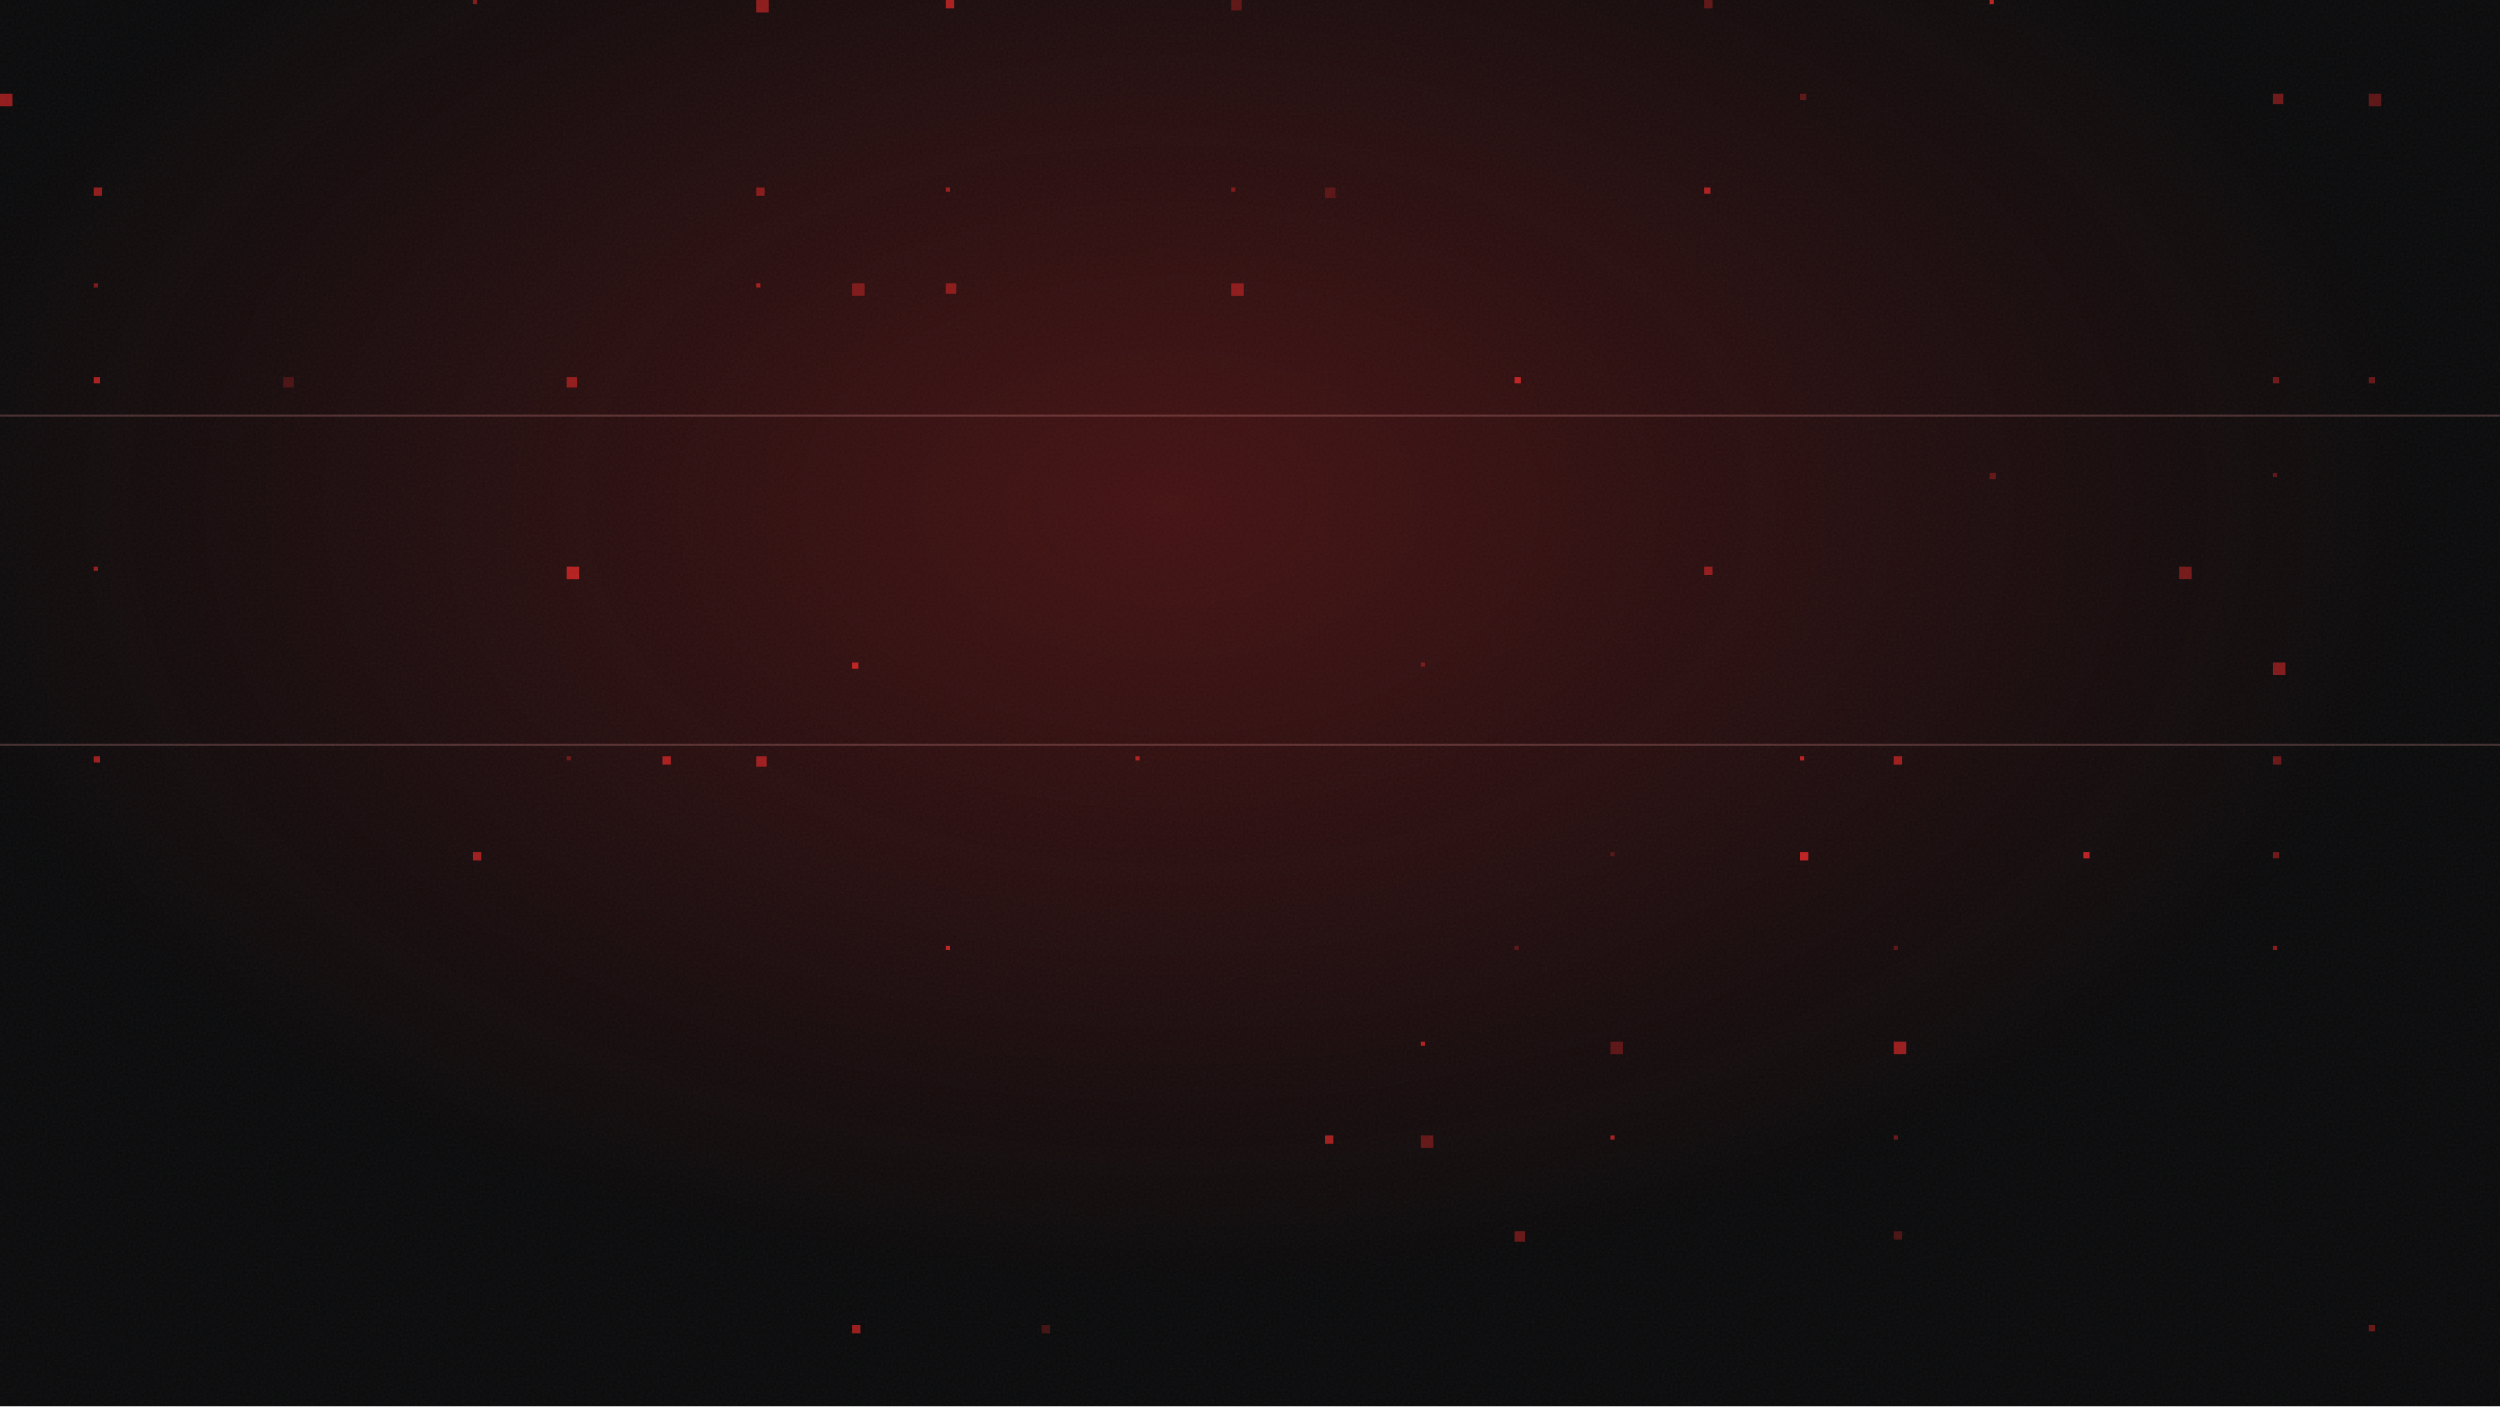
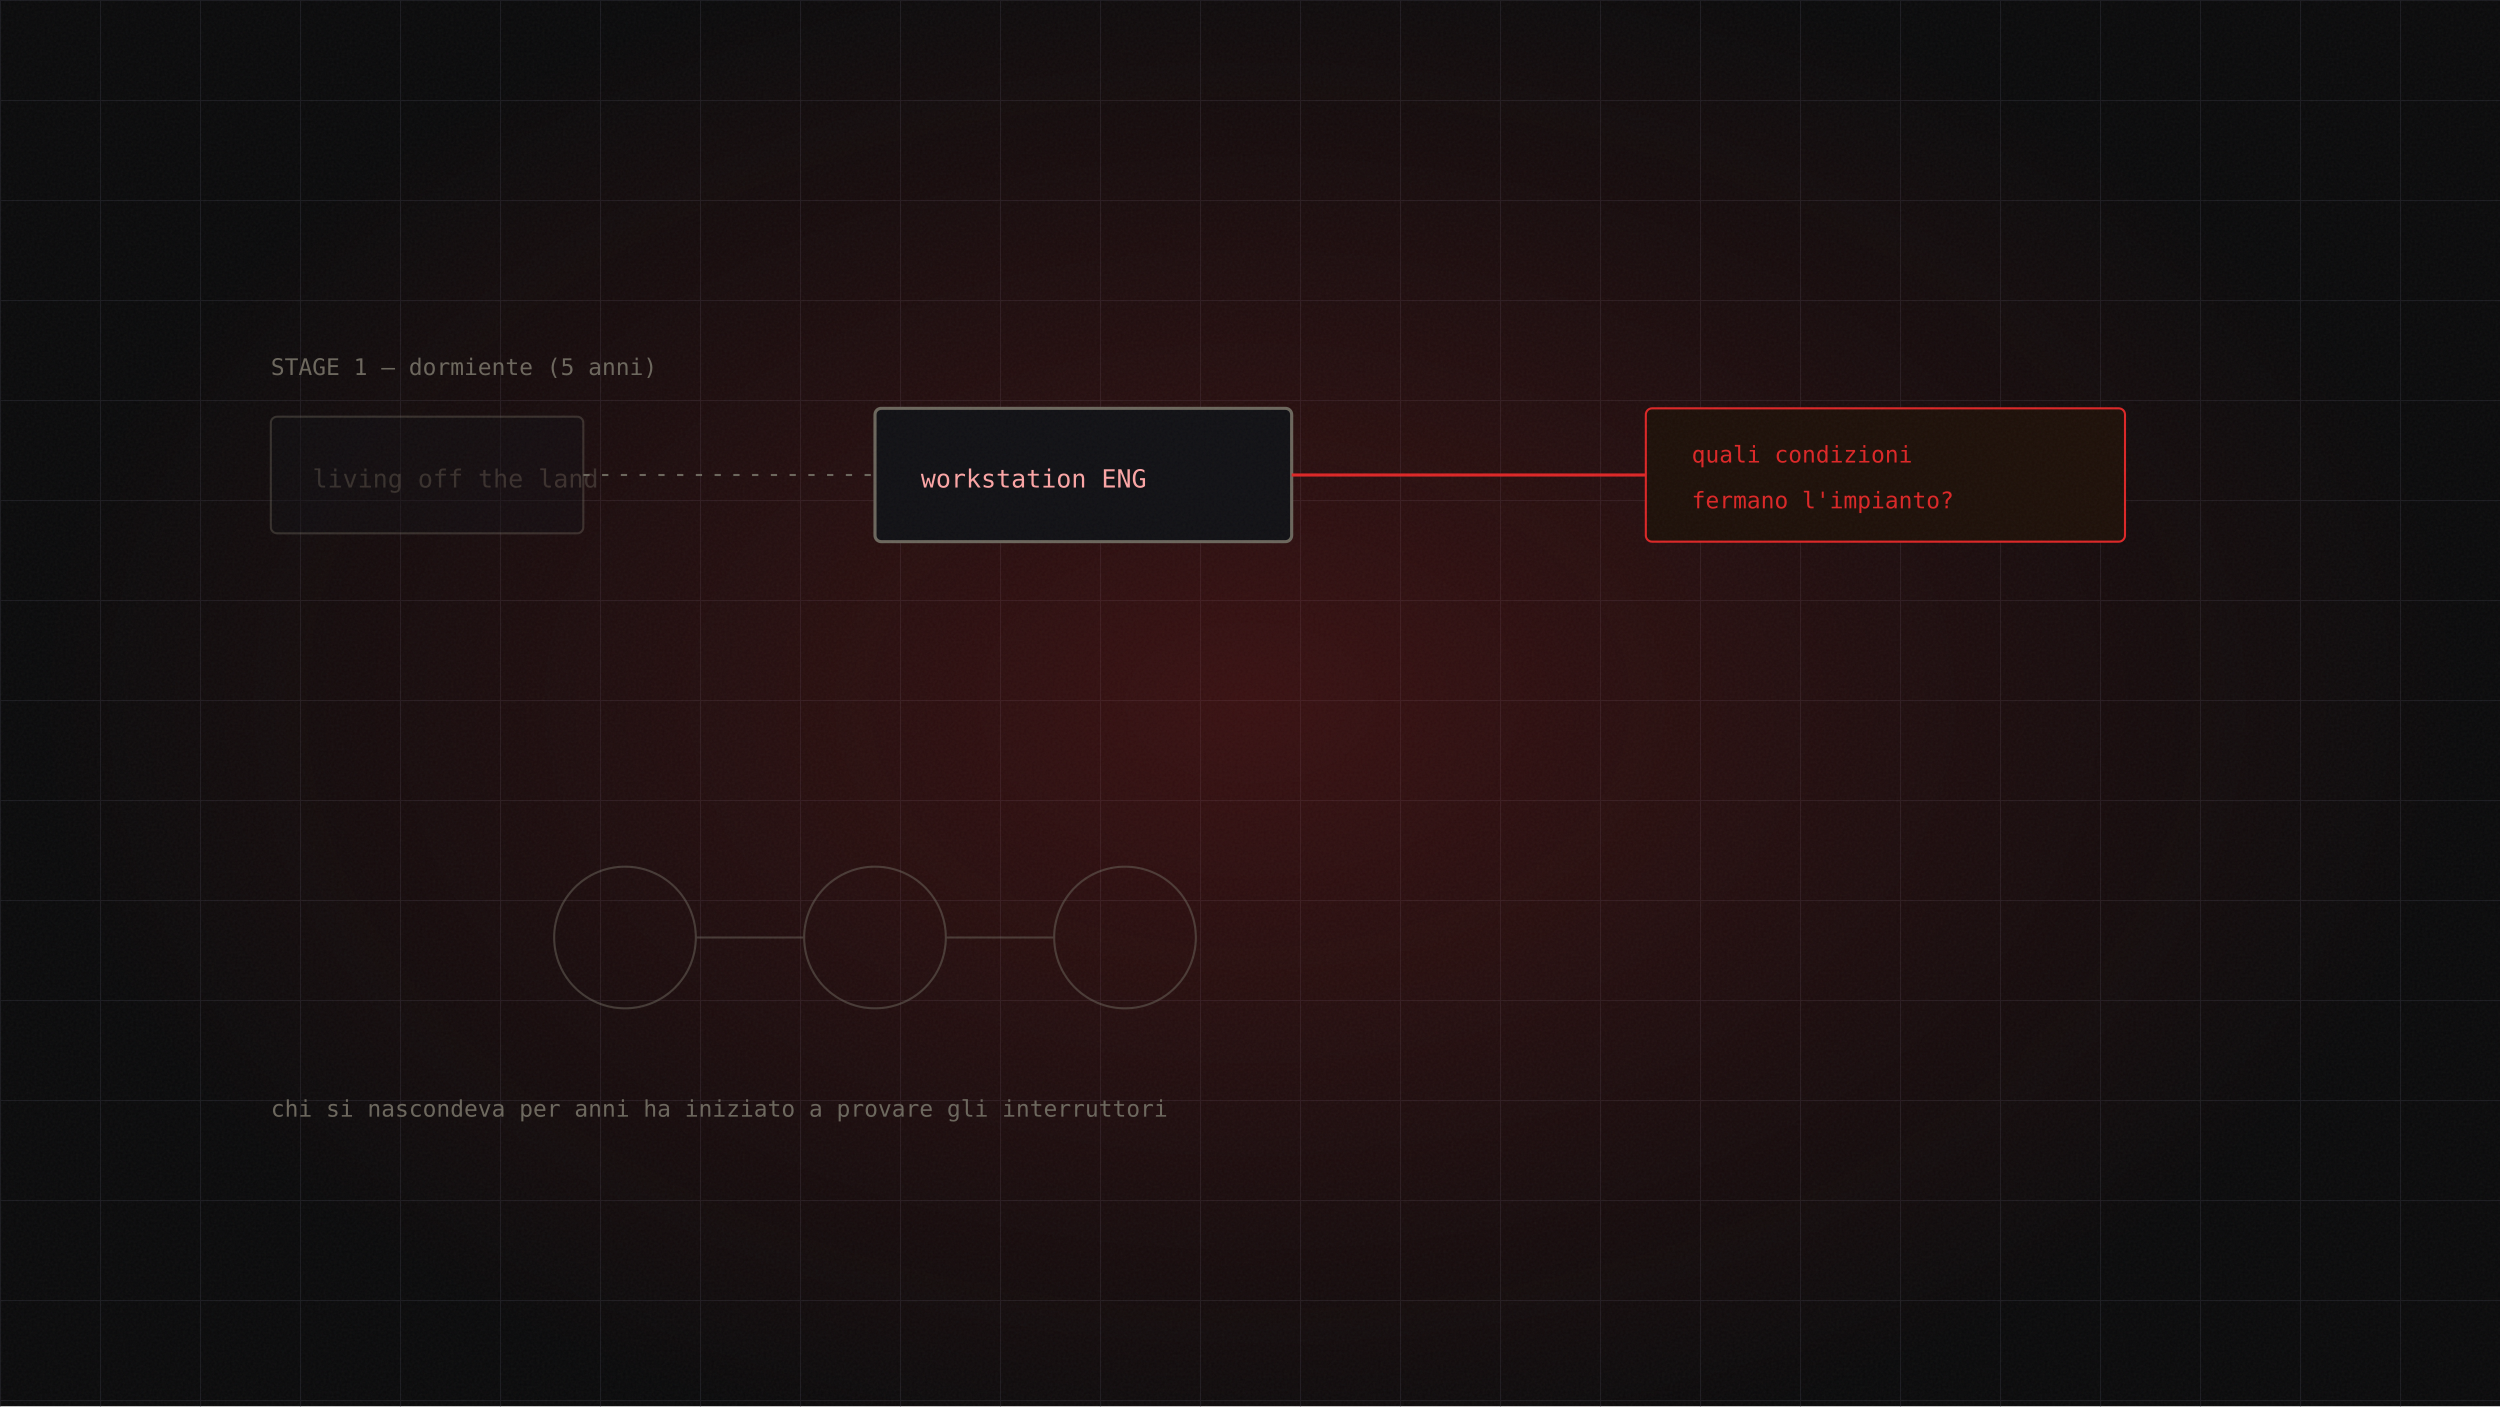
- <svg xmlns="http://www.w3.org/2000/svg" viewBox="0 0 1200 675" width="1200" height="675" role="img" aria-label="">
-   <rect width="1200" height="675" fill="#0a0a0b" />
+ <svg xmlns="http://www.w3.org/2000/svg" viewBox="0 0 1200 675" width="1200" height="675" role="img">
  <defs>
-     <radialGradient id="g" cx="50%" cy="50%">
-       <stop offset="0%" stop-color="#dc2626" stop-opacity=".28" />
+     <radialGradient id="glow" cx="50%" cy="50%">
+       <stop offset="0%" stop-color="#dc2626" stop-opacity=".22" />
      <stop offset="100%" stop-color="#dc2626" stop-opacity="0" />
    </radialGradient>
-     <filter id="b">
-       <feGaussianBlur stdDeviation="25" />
+     <filter id="grain">
+       <feTurbulence type="fractalNoise" baseFrequency=".8" numOctaves="4" />
    </filter>
+     <pattern id="grid" width="48" height="48" patternUnits="userSpaceOnUse">
+       <path d="M48 0H0v48" fill="none" stroke="#1b1b20" stroke-width="1" />
+     </pattern>
  </defs>
-   <ellipse cx="561" cy="243" rx="600" ry="371" fill="url(#g)" />
-   <rect x="227" y="0" width="2" height="2" fill="#dc2626" fill-opacity="0.54" />
-   <rect x="363" y="0" width="6" height="6" fill="#dc2626" fill-opacity="0.60" />
-   <rect x="454" y="0" width="4" height="4" fill="#dc2626" fill-opacity="0.74" />
-   <rect x="591" y="0" width="5" height="5" fill="#dc2626" fill-opacity="0.34" />
-   <rect x="818" y="0" width="4" height="4" fill="#dc2626" fill-opacity="0.37" />
-   <rect x="955" y="0" width="2" height="2" fill="#dc2626" fill-opacity="0.85" />
-   <rect x="0" y="45" width="6" height="6" fill="#dc2626" fill-opacity="0.65" />
-   <rect x="864" y="45" width="3" height="3" fill="#dc2626" fill-opacity="0.34" />
-   <rect x="1091" y="45" width="5" height="5" fill="#dc2626" fill-opacity="0.48" />
-   <rect x="1137" y="45" width="6" height="6" fill="#dc2626" fill-opacity="0.39" />
-   <rect x="45" y="90" width="4" height="4" fill="#dc2626" fill-opacity="0.63" />
-   <rect x="363" y="90" width="4" height="4" fill="#dc2626" fill-opacity="0.54" />
-   <rect x="454" y="90" width="2" height="2" fill="#dc2626" fill-opacity="0.63" />
-   <rect x="591" y="90" width="2" height="2" fill="#dc2626" fill-opacity="0.47" />
-   <rect x="636" y="90" width="5" height="5" fill="#dc2626" fill-opacity="0.27" />
-   <rect x="818" y="90" width="3" height="3" fill="#dc2626" fill-opacity="0.75" />
-   <rect x="45" y="136" width="2" height="2" fill="#dc2626" fill-opacity="0.53" />
-   <rect x="363" y="136" width="2" height="2" fill="#dc2626" fill-opacity="0.67" />
-   <rect x="409" y="136" width="6" height="6" fill="#dc2626" fill-opacity="0.46" />
-   <rect x="454" y="136" width="5" height="5" fill="#dc2626" fill-opacity="0.54" />
-   <rect x="591" y="136" width="6" height="6" fill="#dc2626" fill-opacity="0.54" />
-   <rect x="45" y="181" width="3" height="3" fill="#dc2626" fill-opacity="0.74" />
-   <rect x="136" y="181" width="5" height="5" fill="#dc2626" fill-opacity="0.25" />
-   <rect x="272" y="181" width="5" height="5" fill="#dc2626" fill-opacity="0.59" />
-   <rect x="727" y="181" width="3" height="3" fill="#dc2626" fill-opacity="0.83" />
-   <rect x="1091" y="181" width="3" height="3" fill="#dc2626" fill-opacity="0.46" />
-   <rect x="1137" y="181" width="3" height="3" fill="#dc2626" fill-opacity="0.42" />
-   <rect x="955" y="227" width="3" height="3" fill="#dc2626" fill-opacity="0.36" />
-   <rect x="1091" y="227" width="2" height="2" fill="#dc2626" fill-opacity="0.37" />
-   <rect x="45" y="272" width="2" height="2" fill="#dc2626" fill-opacity="0.65" />
-   <rect x="272" y="272" width="6" height="6" fill="#dc2626" fill-opacity="0.78" />
-   <rect x="818" y="272" width="4" height="4" fill="#dc2626" fill-opacity="0.60" />
-   <rect x="1046" y="272" width="6" height="6" fill="#dc2626" fill-opacity="0.48" />
-   <rect x="409" y="318" width="3" height="3" fill="#dc2626" fill-opacity="0.84" />
-   <rect x="682" y="318" width="2" height="2" fill="#dc2626" fill-opacity="0.40" />
-   <rect x="1091" y="318" width="6" height="6" fill="#dc2626" fill-opacity="0.56" />
-   <rect x="45" y="363" width="3" height="3" fill="#dc2626" fill-opacity="0.69" />
-   <rect x="272" y="363" width="2" height="2" fill="#dc2626" fill-opacity="0.40" />
-   <rect x="318" y="363" width="4" height="4" fill="#dc2626" fill-opacity="0.73" />
-   <rect x="363" y="363" width="5" height="5" fill="#dc2626" fill-opacity="0.66" />
-   <rect x="545" y="363" width="2" height="2" fill="#dc2626" fill-opacity="0.75" />
-   <rect x="864" y="363" width="2" height="2" fill="#dc2626" fill-opacity="0.81" />
-   <rect x="909" y="363" width="4" height="4" fill="#dc2626" fill-opacity="0.68" />
-   <rect x="1091" y="363" width="4" height="4" fill="#dc2626" fill-opacity="0.44" />
-   <rect x="227" y="409" width="4" height="4" fill="#dc2626" fill-opacity="0.69" />
-   <rect x="773" y="409" width="2" height="2" fill="#dc2626" fill-opacity="0.28" />
-   <rect x="864" y="409" width="4" height="4" fill="#dc2626" fill-opacity="0.84" />
-   <rect x="1000" y="409" width="3" height="3" fill="#dc2626" fill-opacity="0.83" />
-   <rect x="1091" y="409" width="3" height="3" fill="#dc2626" fill-opacity="0.47" />
-   <rect x="454" y="454" width="2" height="2" fill="#dc2626" fill-opacity="0.84" />
-   <rect x="727" y="454" width="2" height="2" fill="#dc2626" fill-opacity="0.31" />
-   <rect x="909" y="454" width="2" height="2" fill="#dc2626" fill-opacity="0.36" />
-   <rect x="1091" y="454" width="2" height="2" fill="#dc2626" fill-opacity="0.58" />
-   <rect x="682" y="500" width="2" height="2" fill="#dc2626" fill-opacity="0.77" />
-   <rect x="773" y="500" width="6" height="6" fill="#dc2626" fill-opacity="0.35" />
-   <rect x="909" y="500" width="6" height="6" fill="#dc2626" fill-opacity="0.67" />
-   <rect x="636" y="545" width="4" height="4" fill="#dc2626" fill-opacity="0.71" />
-   <rect x="682" y="545" width="6" height="6" fill="#dc2626" fill-opacity="0.40" />
-   <rect x="773" y="545" width="2" height="2" fill="#dc2626" fill-opacity="0.73" />
-   <rect x="909" y="545" width="2" height="2" fill="#dc2626" fill-opacity="0.45" />
-   <rect x="727" y="591" width="5" height="5" fill="#dc2626" fill-opacity="0.44" />
-   <rect x="909" y="591" width="4" height="4" fill="#dc2626" fill-opacity="0.31" />
-   <rect x="409" y="636" width="4" height="4" fill="#dc2626" fill-opacity="0.68" />
-   <rect x="500" y="636" width="4" height="4" fill="#dc2626" fill-opacity="0.27" />
-   <rect x="1137" y="636" width="3" height="3" fill="#dc2626" fill-opacity="0.44" />
-   <rect x="0" y="199" width="1200" height="1" fill="#fca5a5" fill-opacity="0.23" />
-   <rect x="0" y="357" width="1200" height="1" fill="#fca5a5" fill-opacity="0.23" />
-   <filter id="n">
-     <feTurbulence type="fractalNoise" baseFrequency="0.8" numOctaves="4" />
-   </filter>
-   <rect width="1200" height="675" filter="url(#n)" opacity=".05" />
+   <style>
+ @media (prefers-reduced-motion: reduce) { * { animation: none !important; } }
+ 
+ .wake{animation:wk 5s ease-in-out infinite}
+ @keyframes wk{0%,45%{stroke:#6b665c;opacity:.35}60%,100%{stroke:#dc2626;opacity:1}}
+ .probe{opacity:1;animation:pb 5s ease-in-out infinite}
+ @keyframes pb{0%,50%{opacity:.35}65%,90%{opacity:1}100%{opacity:.35}}
+ 
+ </style>
+   <rect width="1200" height="675" fill="#0a0a0b" />
+   <rect width="1200" height="675" fill="url(#grid)" />
+   <ellipse cx="600.0" cy="337.5" rx="576.0" ry="371.25" fill="url(#glow)" />
+   <g font-family="monospace" font-size="12">
+     <text x="130" y="180" fill="#6b665c" font-size="11">STAGE 1 — dormiente (5 anni)</text>
+     <g opacity=".4">
+       <rect x="130" y="200" width="150" height="56" rx="3" fill="#101014" stroke="#6b665c" />
+       <text x="150" y="234" fill="#6b665c">living off the land</text>
+     </g>
+     <path d="M280,228 L420,228" stroke="#6b665c" stroke-dasharray="3 6" />
+     <g class="wake">
+       <rect x="420" y="196" width="200" height="64" rx="3" fill="#101014" stroke="#6b665c" stroke-width="1.5" />
+     </g>
+     <text x="442" y="234" fill="#fca5a5">workstation ENG</text>
+     <g class="probe">
+       <path d="M620,228 L790,228" stroke="#dc2626" stroke-width="1.5" />
+       <rect x="790" y="196" width="230" height="64" rx="3" fill="#1d0f08" stroke="#dc2626" />
+       <text x="812" y="222" fill="#dc2626" font-size="11">quali condizioni</text>
+       <text x="812" y="244" fill="#dc2626" font-size="11">fermano l'impianto?</text>
+     </g>
+     <g stroke="#6b665c" fill="none" opacity=".5">
+       <circle cx="300" cy="450" r="34" />
+       <circle cx="420" cy="450" r="34" />
+       <circle cx="540" cy="450" r="34" />
+       <path d="M334,450 h52 M454,450 h52" />
+     </g>
+     <text x="130" y="536" fill="#6b665c" font-size="11">chi si nascondeva per anni ha iniziato a provare gli interruttori</text>
+   </g>
+   <rect width="1200" height="675" filter="url(#grain)" opacity=".05" />
</svg>
